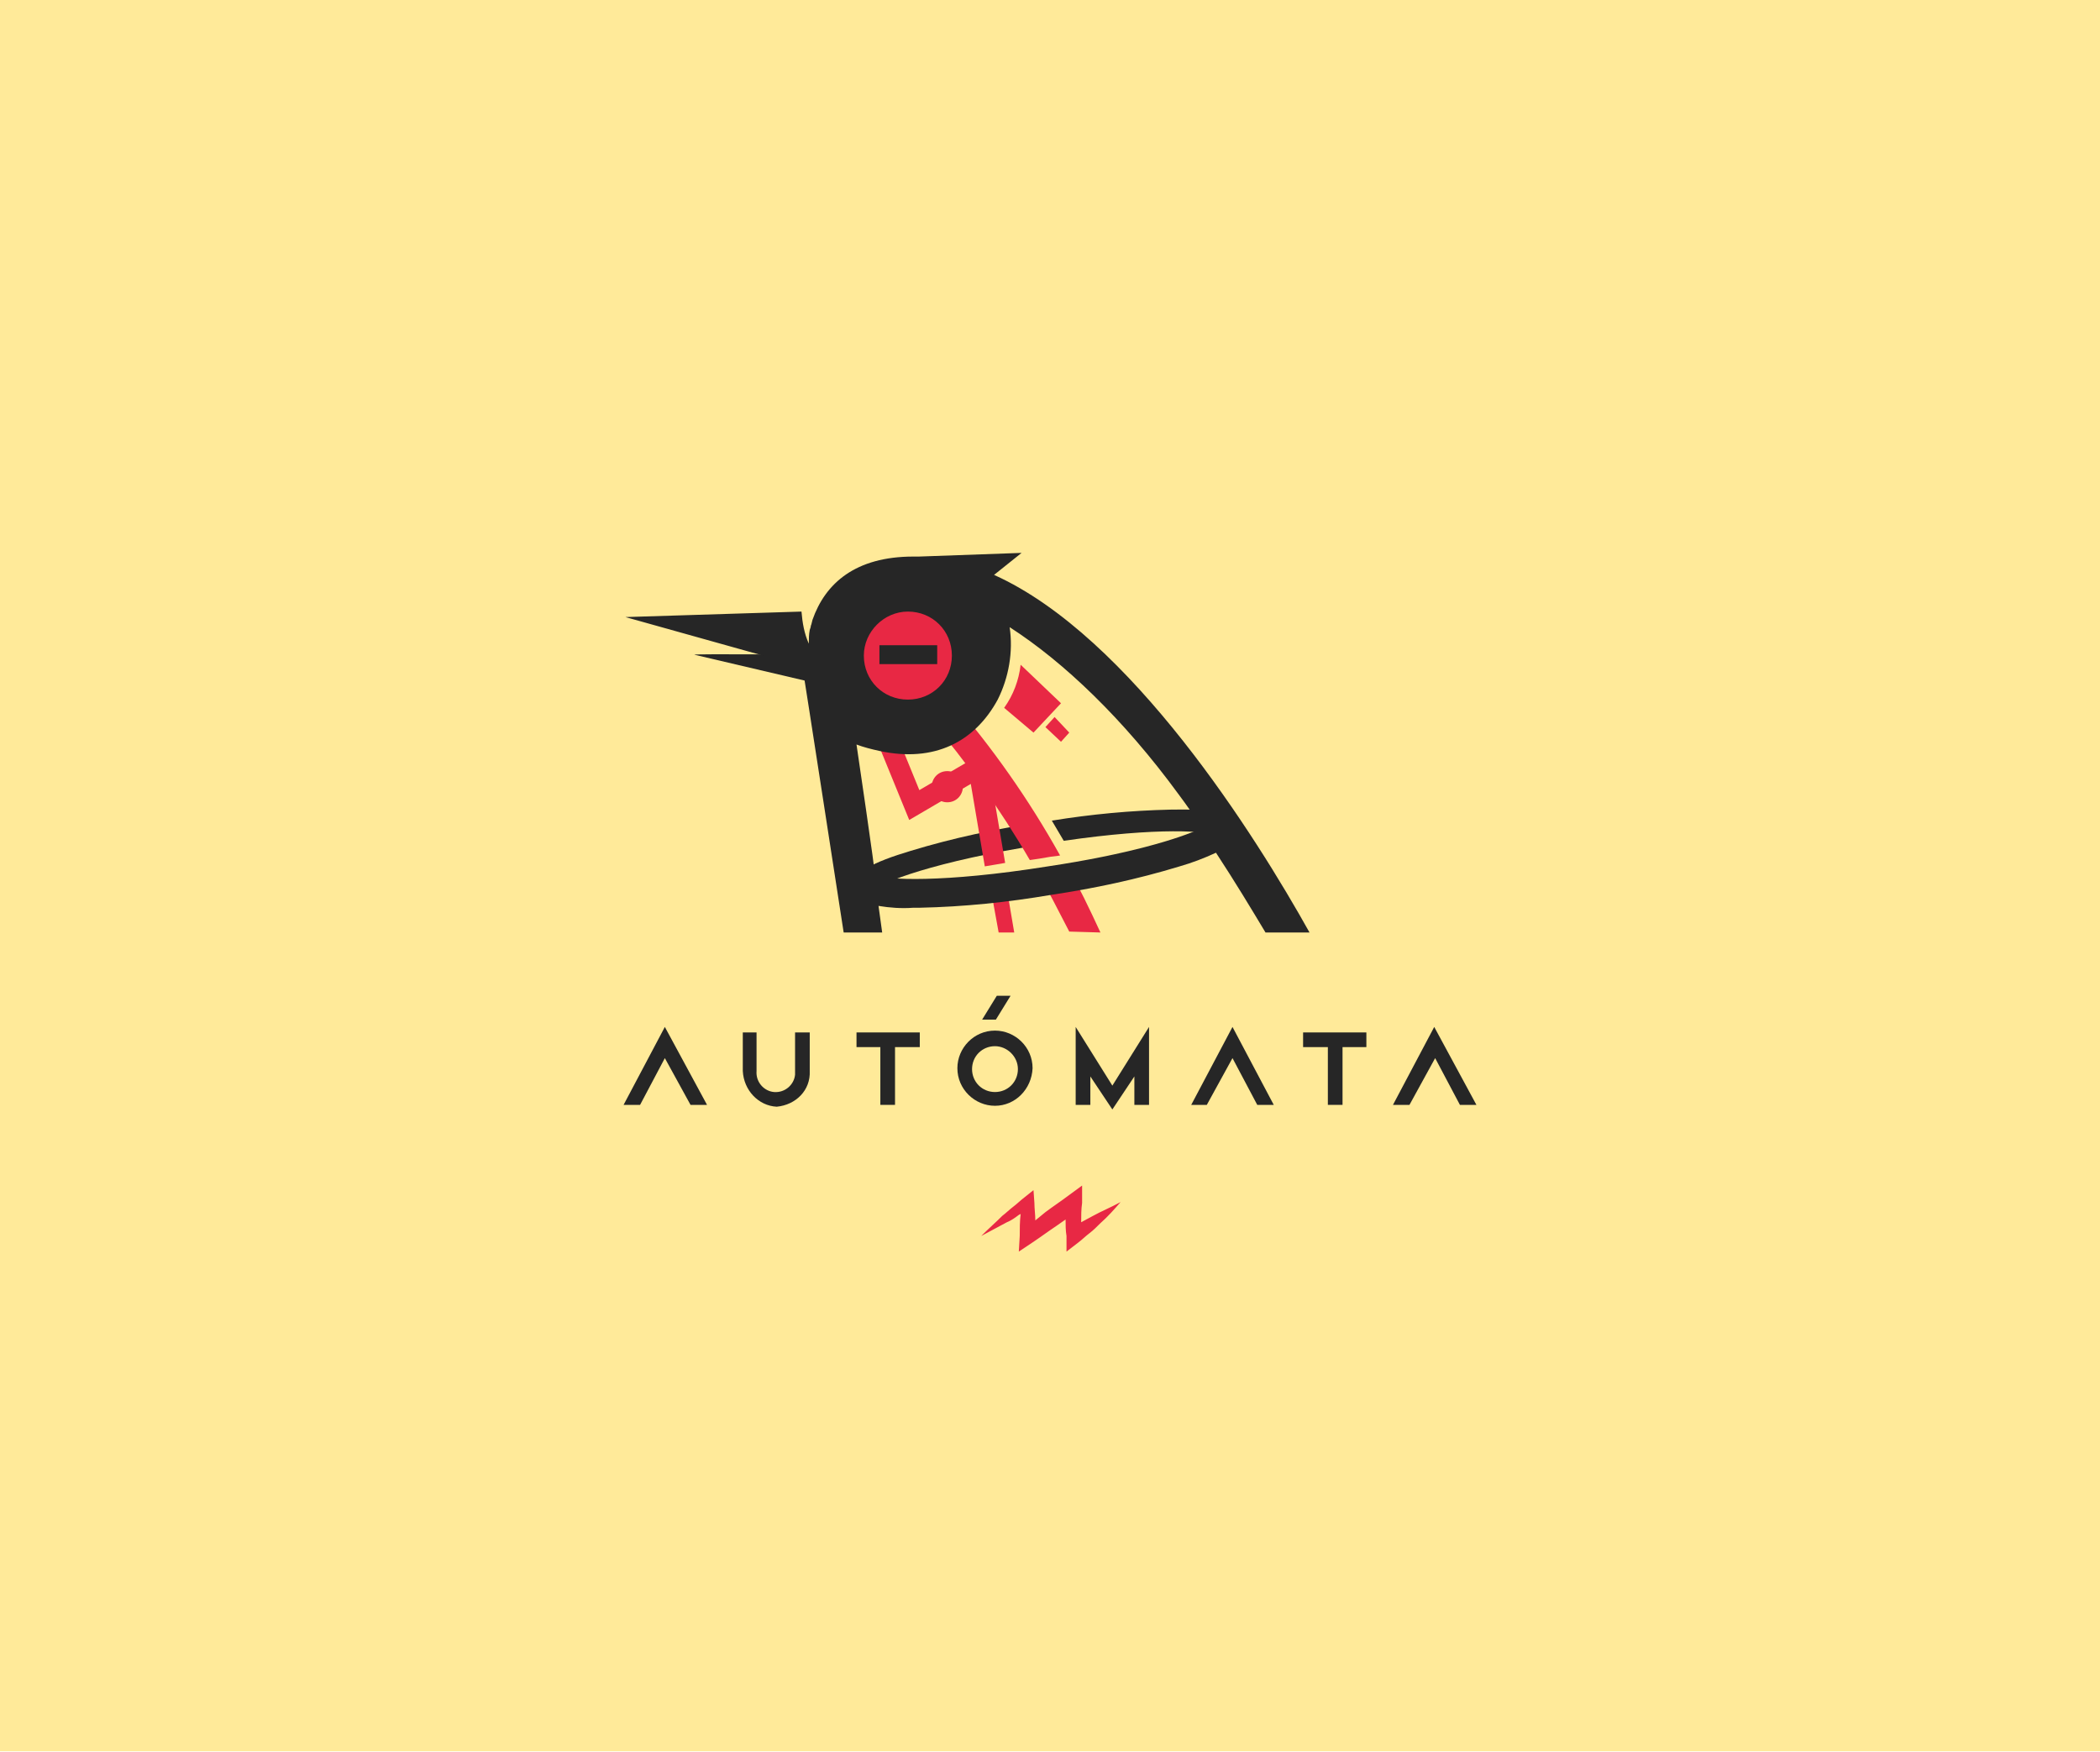
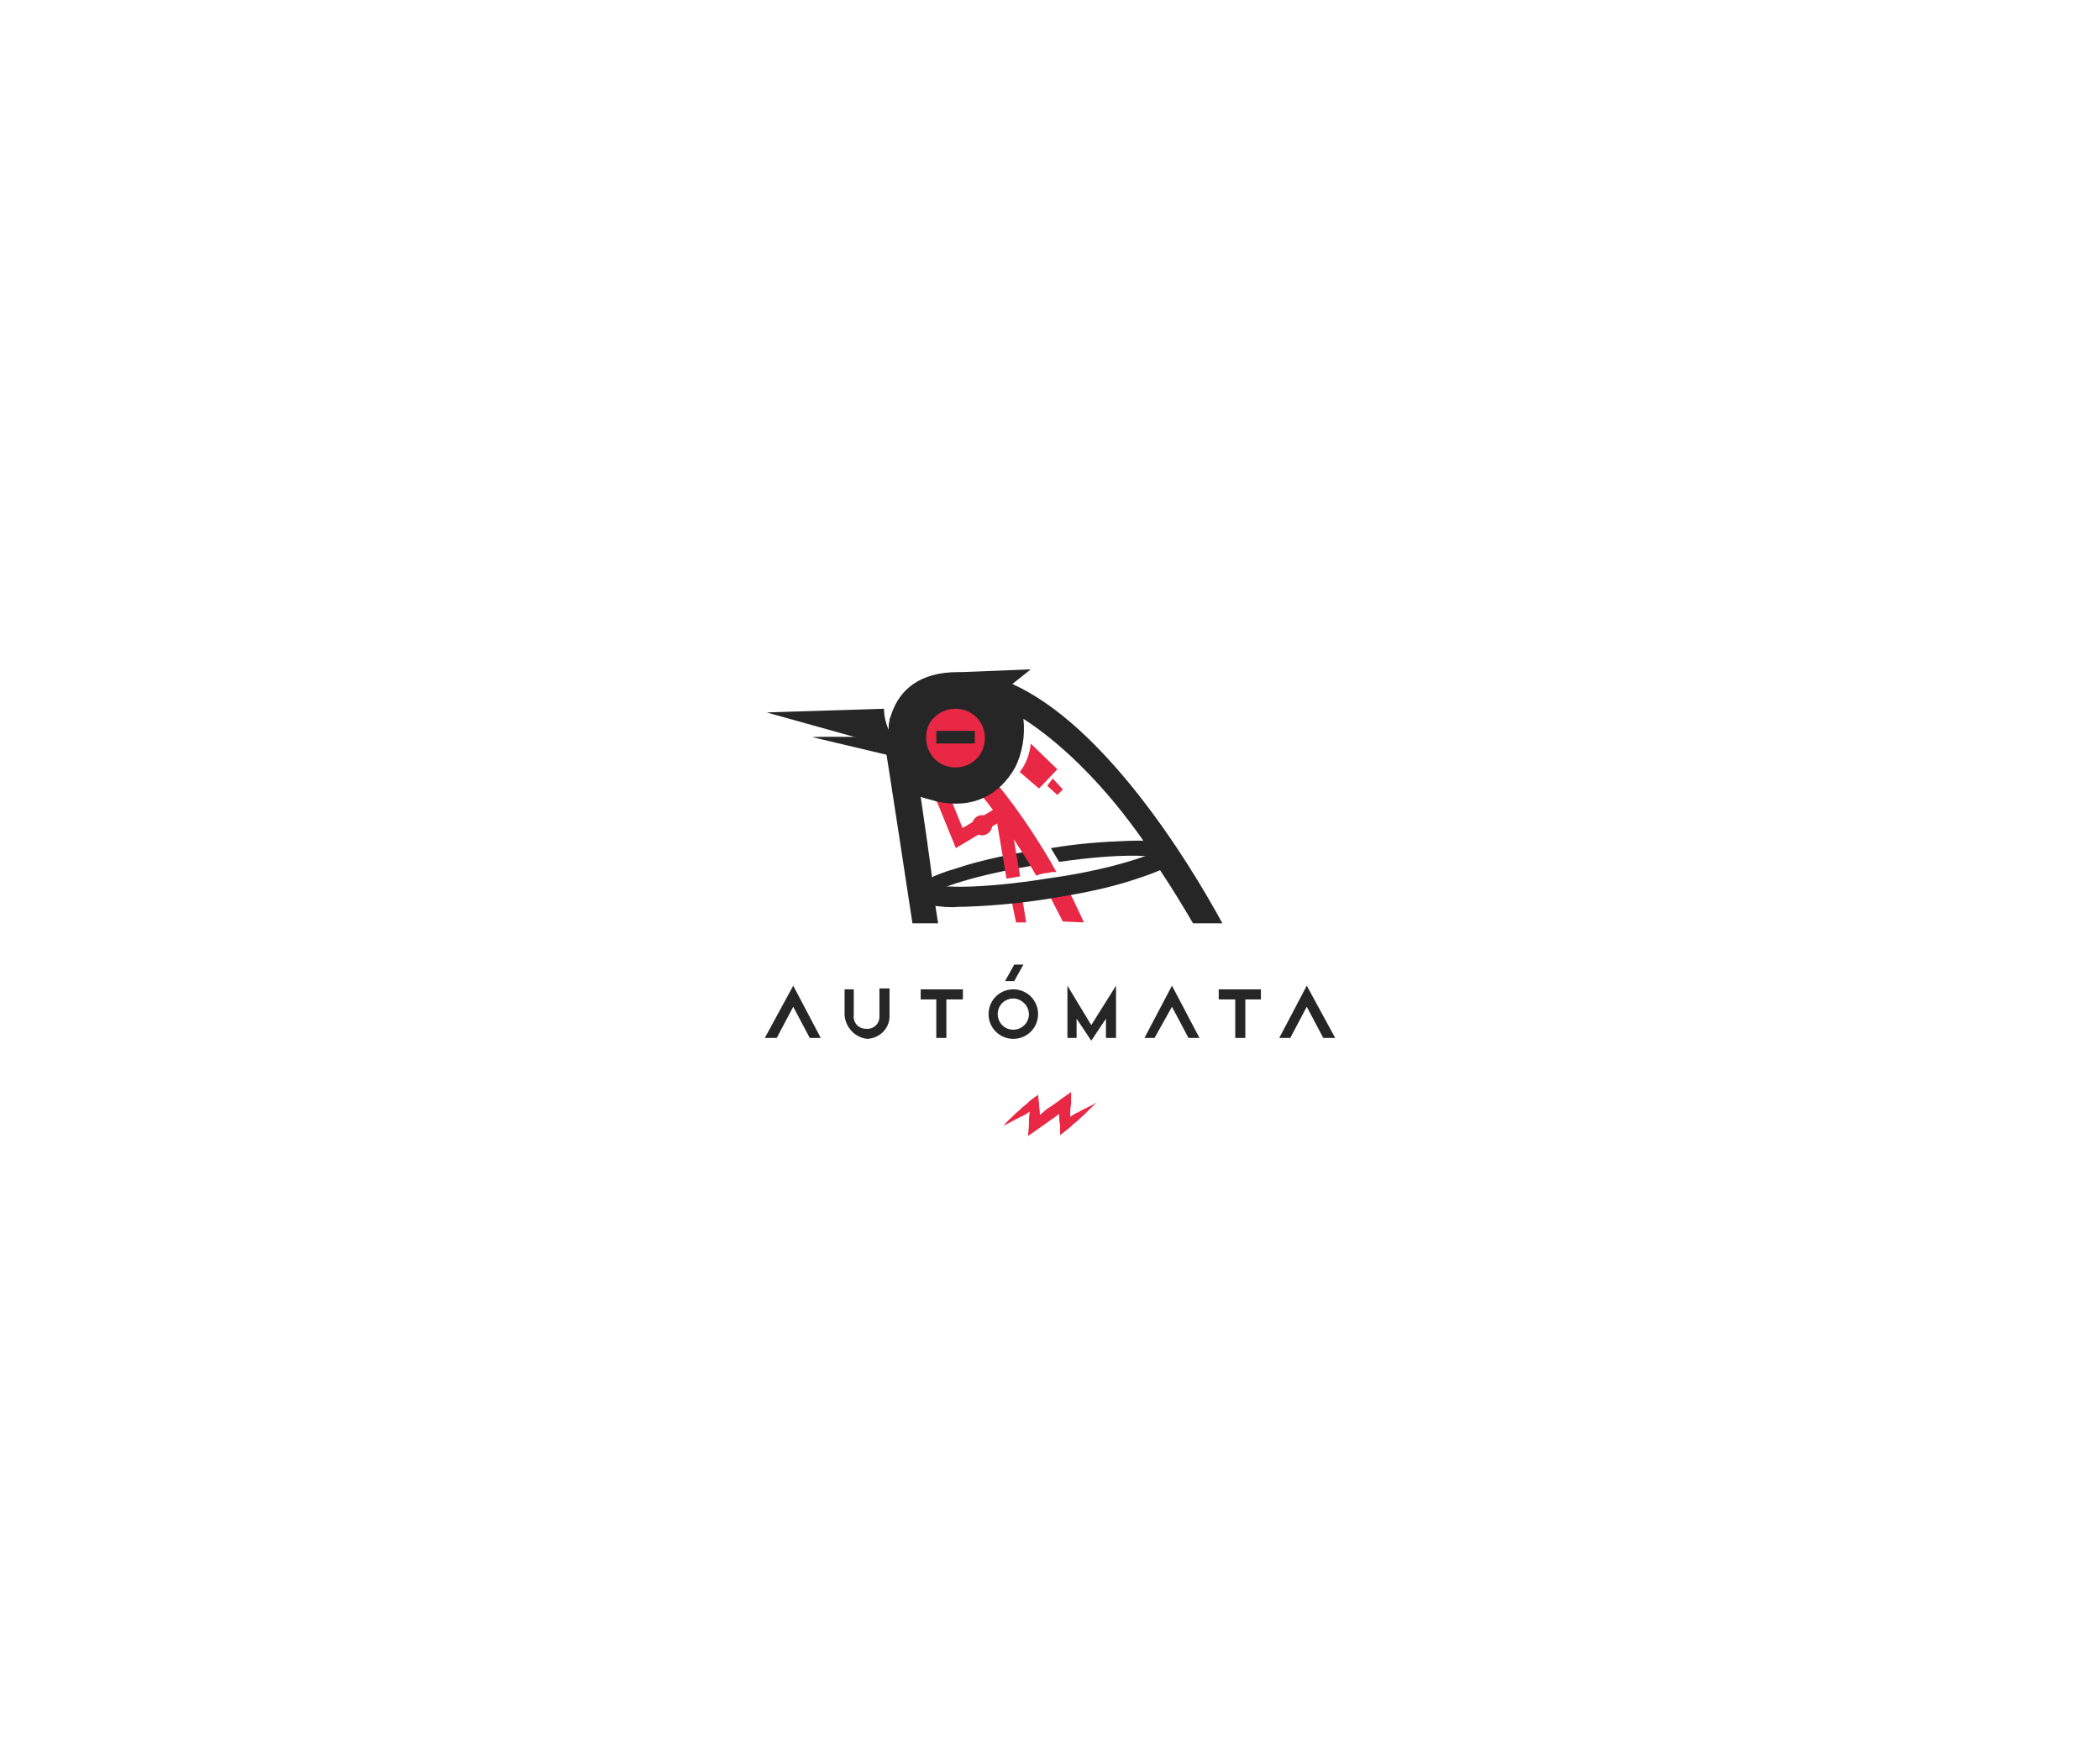
<svg xmlns="http://www.w3.org/2000/svg" version="1.1" id="Layer_1" x="0px" y="0px" viewBox="0 0 229 191" style="enable-background:new 0 0 229 191;" xml:space="preserve">
  <style type="text/css">
- 	.st0{fill:#FFEA99;}
+ 	.st0{fill:none;}
	.st1{fill:#E82844;}
	.st2{fill:#262626;}
- 	.st3{fill:none;stroke:#E82844;stroke-width:2.252;stroke-miterlimit:10;}
- 	.st4{fill:none;stroke:#262626;stroke-width:2.062;stroke-miterlimit:10;}
- 	.st5{fill:none;}
+ 	.st3{fill:none;stroke:#E82844;stroke-width:1.504;stroke-miterlimit:10;}
+ 	.st4{fill:none;stroke:#262626;stroke-width:1.377;stroke-miterlimit:10;}
</style>
-   <rect class="st0" width="229" height="191" />
  <g>
+     <rect x="32.5" y="41.6" class="st0" width="160.3" height="113.7" />
    <g>
-       <polygon class="st1" points="110.6,101.7 109.8,97 108.1,97.3 108.9,101.7   " />
-       <path class="st1" d="M120,101.7c-1.2-2.6-2.3-4.9-3.6-7.2c-0.6,0.1-1.2,0.2-1.8,0.3l-1.5,0.2c1.2,2.1,2.3,4.3,3.5,6.6L120,101.7z" />
-       <polygon class="st1" points="115,78.2 114,79.3 115.7,80.9 116.6,79.9   " />
-       <path class="st2" d="M114.7,91.9c-0.3-0.5-0.6-1-0.9-1.5l-0.4-0.7h-0.1c-4.7,0.7-9.4,1.7-14,3.1c-4,1.2-6.6,2.4-6.3,4.2l2.4-0.4    c0,0.2,0,0.3-0.1,0.5c0.6-0.8,6.7-3.2,18.4-5L114.7,91.9L114.7,91.9" />
-       <polyline class="st3" points="108.5,94.3 106.7,83.7 99.7,87.8 92.8,70.9   " />
-       <path class="st1" d="M105,85.8c0,0.9-0.7,1.7-1.7,1.7c-0.9,0-1.7-0.7-1.7-1.7c0-0.9,0.7-1.7,1.7-1.7c0,0,0,0,0,0    C104.3,84.1,105,84.9,105,85.8" />
-       <path class="st2" d="M75.7,71.4c0.3-0.1,12.6,0,12.6,0l1.9,3.4" />
-       <path class="st1" d="M114.2,93.5c0.5-0.1,0.9-0.1,1.4-0.2c-3.4-6.1-7.4-11.8-12-17.1l-2.3,2.1c4.1,4.8,7.8,10,11,15.5    C113,93.7,113.7,93.6,114.2,93.5" />
-       <rect x="93.1" y="66" class="st1" width="12" height="10.8" />
-       <path class="st1" d="M111.3,72.5c-0.2,1.7-0.8,3.3-1.8,4.7l3.2,2.7l3-3.2L111.3,72.5z" />
-       <line class="st4" x1="95.9" y1="71.4" x2="102.2" y2="71.4" />
-       <path class="st2" d="M134.9,90.4c-0.3-1.8-3.1-2.2-7.3-2.1c-4.3,0.1-8.6,0.5-12.9,1.2l1.3,2.2c10.3-1.5,15.9-1.1,16.7-0.5    c-0.1-0.1-0.2-0.3-0.2-0.4L134.9,90.4z" />
-       <path class="st2" d="M108.4,62.7l3-2.4l-11.2,0.4h-0.6c-6.3,0-9.6,2.9-11,6.9l0,0l-0.1,0.4c0,0.1-0.1,0.2-0.1,0.4l-0.1,0.3    c-0.1,0.5-0.1,1-0.1,1.5c-0.5-1.1-0.7-2.3-0.8-3.5l-19.2,0.6l19.3,5.4c0.1,0.5,4.5,29,4.5,29h4.2l-0.4-2.9    c1.2,0.2,2.5,0.3,3.8,0.2h0.7c4.8-0.1,9.6-0.6,14.3-1.4c4.7-0.7,9.4-1.7,14-3.1c1.4-0.4,2.7-0.9,4-1.5c2.1,3.2,3.9,6.2,5.4,8.7    h4.8C137,91.3,123.3,69.4,108.4,62.7z M99,66.7c2.7,0,4.8,2.1,4.8,4.8c0,2.7-2.1,4.8-4.8,4.8c-2.7,0-4.8-2.1-4.8-4.8c0,0,0,0,0,0    C94.2,68.9,96.4,66.7,99,66.7z M114.2,94.5c-11.3,1.8-17.8,1.5-18.8,0.9c0.1,0-2-14.2-2-14.2c0.8,0.3,1.6,0.5,2.5,0.7    c6,1.3,10.4-1,12.9-5.6c1.2-2.4,1.7-5.2,1.3-7.9c5.9,3.8,12.4,10,18.4,18.2c0.9,1.2,1.8,2.5,2.6,3.7    C128.5,91.5,122.9,93.2,114.2,94.5z" />
+       <g>
+         <polygon class="st1" points="111.9,100.6 111.4,97.5 110.2,97.7 110.8,100.6    " />
+         <path class="st1" d="M118.2,100.6c-0.8-1.7-1.5-3.3-2.4-4.8c-0.4,0.1-0.8,0.1-1.2,0.2l-1,0.1c0.8,1.4,1.5,2.9,2.3,4.4     L118.2,100.6z" />
+         <polygon class="st1" points="114.8,84.9 114.2,85.7 115.3,86.7 115.9,86.1    " />
+         <path class="st2" d="M114.6,94.1c-0.2-0.3-0.4-0.7-0.6-1l-0.3-0.5h-0.1c-3.1,0.5-6.3,1.1-9.3,2.1c-2.7,0.8-4.4,1.6-4.2,2.8     l1.6-0.3c0,0.1,0,0.2-0.1,0.3c0.4-0.5,4.5-2.1,12.3-3.3L114.6,94.1L114.6,94.1" />
+         <polyline class="st3" points="110.5,95.7 109.3,88.6 104.6,91.4 100,80.1    " />
+         <path class="st1" d="M108.2,90c0,0.6-0.5,1.1-1.1,1.1S106,90.6,106,90s0.5-1.1,1.1-1.1l0,0C107.7,88.9,108.2,89.4,108.2,90" />
+         <path class="st2" d="M88.6,80.4c0.2-0.1,8.4,0,8.4,0l1.3,2.3" />
+         <path class="st1" d="M114.3,95.2c0.3-0.1,0.6-0.1,0.9-0.1c-2.3-4.1-4.9-7.9-8-11.4l-1.5,1.4c2.7,3.2,5.2,6.7,7.3,10.4     C113.5,95.3,114,95.2,114.3,95.2" />
+         <rect x="100.2" y="76.8" class="st1" width="8" height="7.2" />
+         <path class="st1" d="M112.4,81.1c-0.1,1.1-0.5,2.2-1.2,3.1l2.1,1.8l2-2.1L112.4,81.1z" />
+         <line class="st4" x1="102.1" y1="80.4" x2="106.3" y2="80.4" />
+         <path class="st2" d="M128.1,93.1c-0.2-1.2-2.1-1.5-4.9-1.4c-2.9,0.1-5.7,0.3-8.6,0.8l0.9,1.5c6.9-1,10.6-0.7,11.2-0.3     c-0.1-0.1-0.1-0.2-0.1-0.3L128.1,93.1z" />
+         <path class="st2" d="M110.4,74.6l2-1.6l-7.5,0.3h-0.4c-4.2,0-6.4,1.9-7.3,4.6l0,0l-0.1,0.3c0,0.1-0.1,0.1-0.1,0.3v0.1     c-0.1,0.3-0.1,0.7-0.1,1c-0.3-0.7-0.5-1.5-0.5-2.3l-12.8,0.4l12.9,3.6c0.1,0.3,3,19.4,3,19.4h2.8l-0.3-1.9     c0.8,0.1,1.7,0.2,2.5,0.1h0.5c3.2-0.1,6.4-0.4,9.5-0.9s6.3-1.1,9.3-2.1c0.9-0.3,1.8-0.6,2.7-1c1.4,2.1,2.6,4.1,3.6,5.8h3.2     C129.5,93.7,120.4,79.1,110.4,74.6z M104.2,77.3c1.8,0,3.2,1.4,3.2,3.2c0,1.8-1.4,3.2-3.2,3.2s-3.2-1.4-3.2-3.2l0,0     C100.9,78.7,102.4,77.3,104.2,77.3z M114.3,95.8c-7.5,1.2-11.9,1-12.6,0.6c0.1,0-1.3-9.5-1.3-9.5c0.5,0.2,1.1,0.3,1.7,0.5     c4,0.9,6.9-0.7,8.6-3.7c0.8-1.6,1.1-3.5,0.9-5.3c3.9,2.5,8.3,6.7,12.3,12.2c0.6,0.8,1.2,1.7,1.7,2.5     C123.8,93.8,120.1,95,114.3,95.8z" />
+       </g>
+       <path class="st1" d="M117.6,121.3c-0.3,0.1-0.6,0.3-0.9,0.5c0-0.5,0-0.9,0.1-1.4v-1.3l-1,0.7c-0.5,0.4-1.1,0.8-1.7,1.2l-0.7,0.6    c0-0.4-0.1-0.9-0.1-1.3l-0.1-0.9l-0.7,0.5c-0.3,0.2-0.5,0.5-0.8,0.7s-0.5,0.5-0.8,0.7c-0.5,0.5-1,0.9-1.5,1.5    c0.6-0.3,1.3-0.7,1.9-1c0.3-0.1,0.6-0.3,0.9-0.5l0.1-0.1c-0.1,0.5-0.1,1.1-0.1,1.6l-0.1,1.1l1-0.7c0.6-0.4,1.1-0.8,1.7-1.2    l0.7-0.5c0,0.4,0,0.8,0.1,1.2v1.1l0.9-0.7c0.3-0.2,0.5-0.5,0.8-0.7s0.5-0.5,0.8-0.7c0.5-0.5,1-1,1.5-1.5    C118.9,120.7,118.2,120.9,117.6,121.3z" />
+       <g>
+         <polygon class="st2" points="88.3,113.2 86.5,109.8 84.7,113.2 83.4,113.2 86.5,107.5 89.5,113.2    " />
+         <polygon class="st2" points="129.6,113.2 127.8,109.8 125.9,113.2 124.8,113.2 127.8,107.5 130.8,113.2    " />
+         <polygon class="st2" points="144.3,113.2 142.5,109.8 140.7,113.2 139.5,113.2 142.5,107.5 145.6,113.2    " />
+         <path class="st2" d="M94.6,113.3c-1.3-0.1-2.4-1.2-2.5-2.6v-2.8h1v2.8c-0.1,0.8,0.5,1.5,1.3,1.5c0.8,0.1,1.5-0.5,1.5-1.3     c0-0.1,0-0.1,0-0.3v-2.8H97v2.8C97.1,112.1,96,113.2,94.6,113.3z" />
+         <polygon class="st2" points="102.1,113.2 102.1,109 100.4,109 100.4,107.9 105,107.9 105,109 103.2,109 103.2,113.2    " />
+         <polygon class="st2" points="134.7,113.2 134.7,109 132.9,109 132.9,107.9 137.5,107.9 137.5,109 135.8,109 135.8,113.2    " />
+         <polygon class="st2" points="117.4,111.1 117.4,113.2 116.4,113.2 116.4,107.5 119,111.8 121.7,107.5 121.7,113.2 120.6,113.2      120.6,111.1 119,113.5    " />
+         <path class="st2" d="M110.5,113.3c-1.5,0-2.7-1.2-2.7-2.7s1.2-2.7,2.7-2.7s2.7,1.2,2.7,2.7l0,0     C113.2,112.1,112,113.3,110.5,113.3z M110.5,108.9c-0.9,0-1.7,0.7-1.7,1.7c0,0.9,0.7,1.7,1.7,1.7c0.9,0,1.7-0.7,1.7-1.7l0,0     C112.2,109.7,111.4,108.9,110.5,108.9z" />
+         <polygon class="st2" points="109.6,107 110.6,105.2 111.6,105.2 110.6,107    " />
+       </g>
+       <rect x="83.4" y="73.1" class="st0" width="62.1" height="50.9" />
    </g>
-     <path class="st1" d="M119.2,132.6c-0.4,0.2-0.9,0.5-1.3,0.7c0-0.7,0-1.4,0.1-2.1v-1.9l-1.5,1.1c-0.8,0.6-1.7,1.2-2.5,1.8l-1.1,0.9   c0-0.6-0.1-1.3-0.1-1.9l-0.1-1.4l-1,0.8c-0.4,0.3-0.8,0.7-1.2,1s-0.8,0.7-1.2,1c-0.7,0.7-1.5,1.4-2.3,2.2c0.9-0.5,1.9-1,2.8-1.5   c0.5-0.2,0.9-0.5,1.3-0.8l0.2-0.1c-0.1,0.8-0.1,1.6-0.1,2.4l-0.1,1.7l1.5-1c0.9-0.6,1.7-1.2,2.6-1.8l1-0.7c0,0.6,0,1.2,0.1,1.8   l0,1.7l1.3-1c0.4-0.3,0.8-0.7,1.2-1s0.8-0.7,1.2-1.1c0.8-0.7,1.5-1.5,2.2-2.3C121.1,131.7,120.1,132.1,119.2,132.6z" />
-     <g>
-       <polygon class="st2" points="75.3,120.5 72.5,115.4 69.8,120.5 68,120.5 72.5,112 77.1,120.5   " />
-       <polygon class="st2" points="137.1,120.5 134.4,115.4 131.6,120.5 129.9,120.5 134.4,112 138.9,120.5   " />
-       <polygon class="st2" points="159.2,120.5 156.5,115.4 153.7,120.5 151.9,120.5 156.4,112 161,120.5   " />
-       <path class="st2" d="M84.7,120.7c-2-0.1-3.6-1.8-3.7-3.9v-4.2h1.5v4.2c-0.1,1.2,0.8,2.2,1.9,2.3c1.2,0.1,2.2-0.8,2.3-1.9    c0-0.1,0-0.2,0-0.4v-4.2h1.6v4.2C88.4,118.9,86.8,120.5,84.7,120.7z" />
-       <polygon class="st2" points="96,120.5 96,114.2 93.4,114.2 93.4,112.6 100.3,112.6 100.3,114.2 97.6,114.2 97.6,120.5   " />
-       <polygon class="st2" points="144.8,120.5 144.8,114.2 142.1,114.2 142.1,112.6 149,112.6 149,114.2 146.4,114.2 146.4,120.5   " />
-       <polygon class="st2" points="118.9,117.4 118.9,120.5 117.3,120.5 117.3,112 121.3,118.4 125.3,112 125.3,120.5 123.7,120.5     123.7,117.4 121.3,121   " />
-       <path class="st2" d="M108.5,120.6c-2.2,0-4.1-1.8-4.1-4.1c0-2.2,1.8-4.1,4.1-4.1c2.2,0,4.1,1.8,4.1,4.1c0,0,0,0,0,0    C112.5,118.8,110.7,120.6,108.5,120.6z M108.5,114.1c-1.4,0-2.5,1.1-2.5,2.5c0,1.4,1.1,2.5,2.5,2.5c1.4,0,2.5-1.1,2.5-2.5    c0,0,0,0,0,0C111,115.2,109.8,114.1,108.5,114.1z" />
-       <polygon class="st2" points="107.1,111.2 108.7,108.6 110.2,108.6 108.6,111.2   " />
-     </g>
-     <rect x="68" y="60.4" class="st5" width="93" height="76.3" />
  </g>
</svg>
